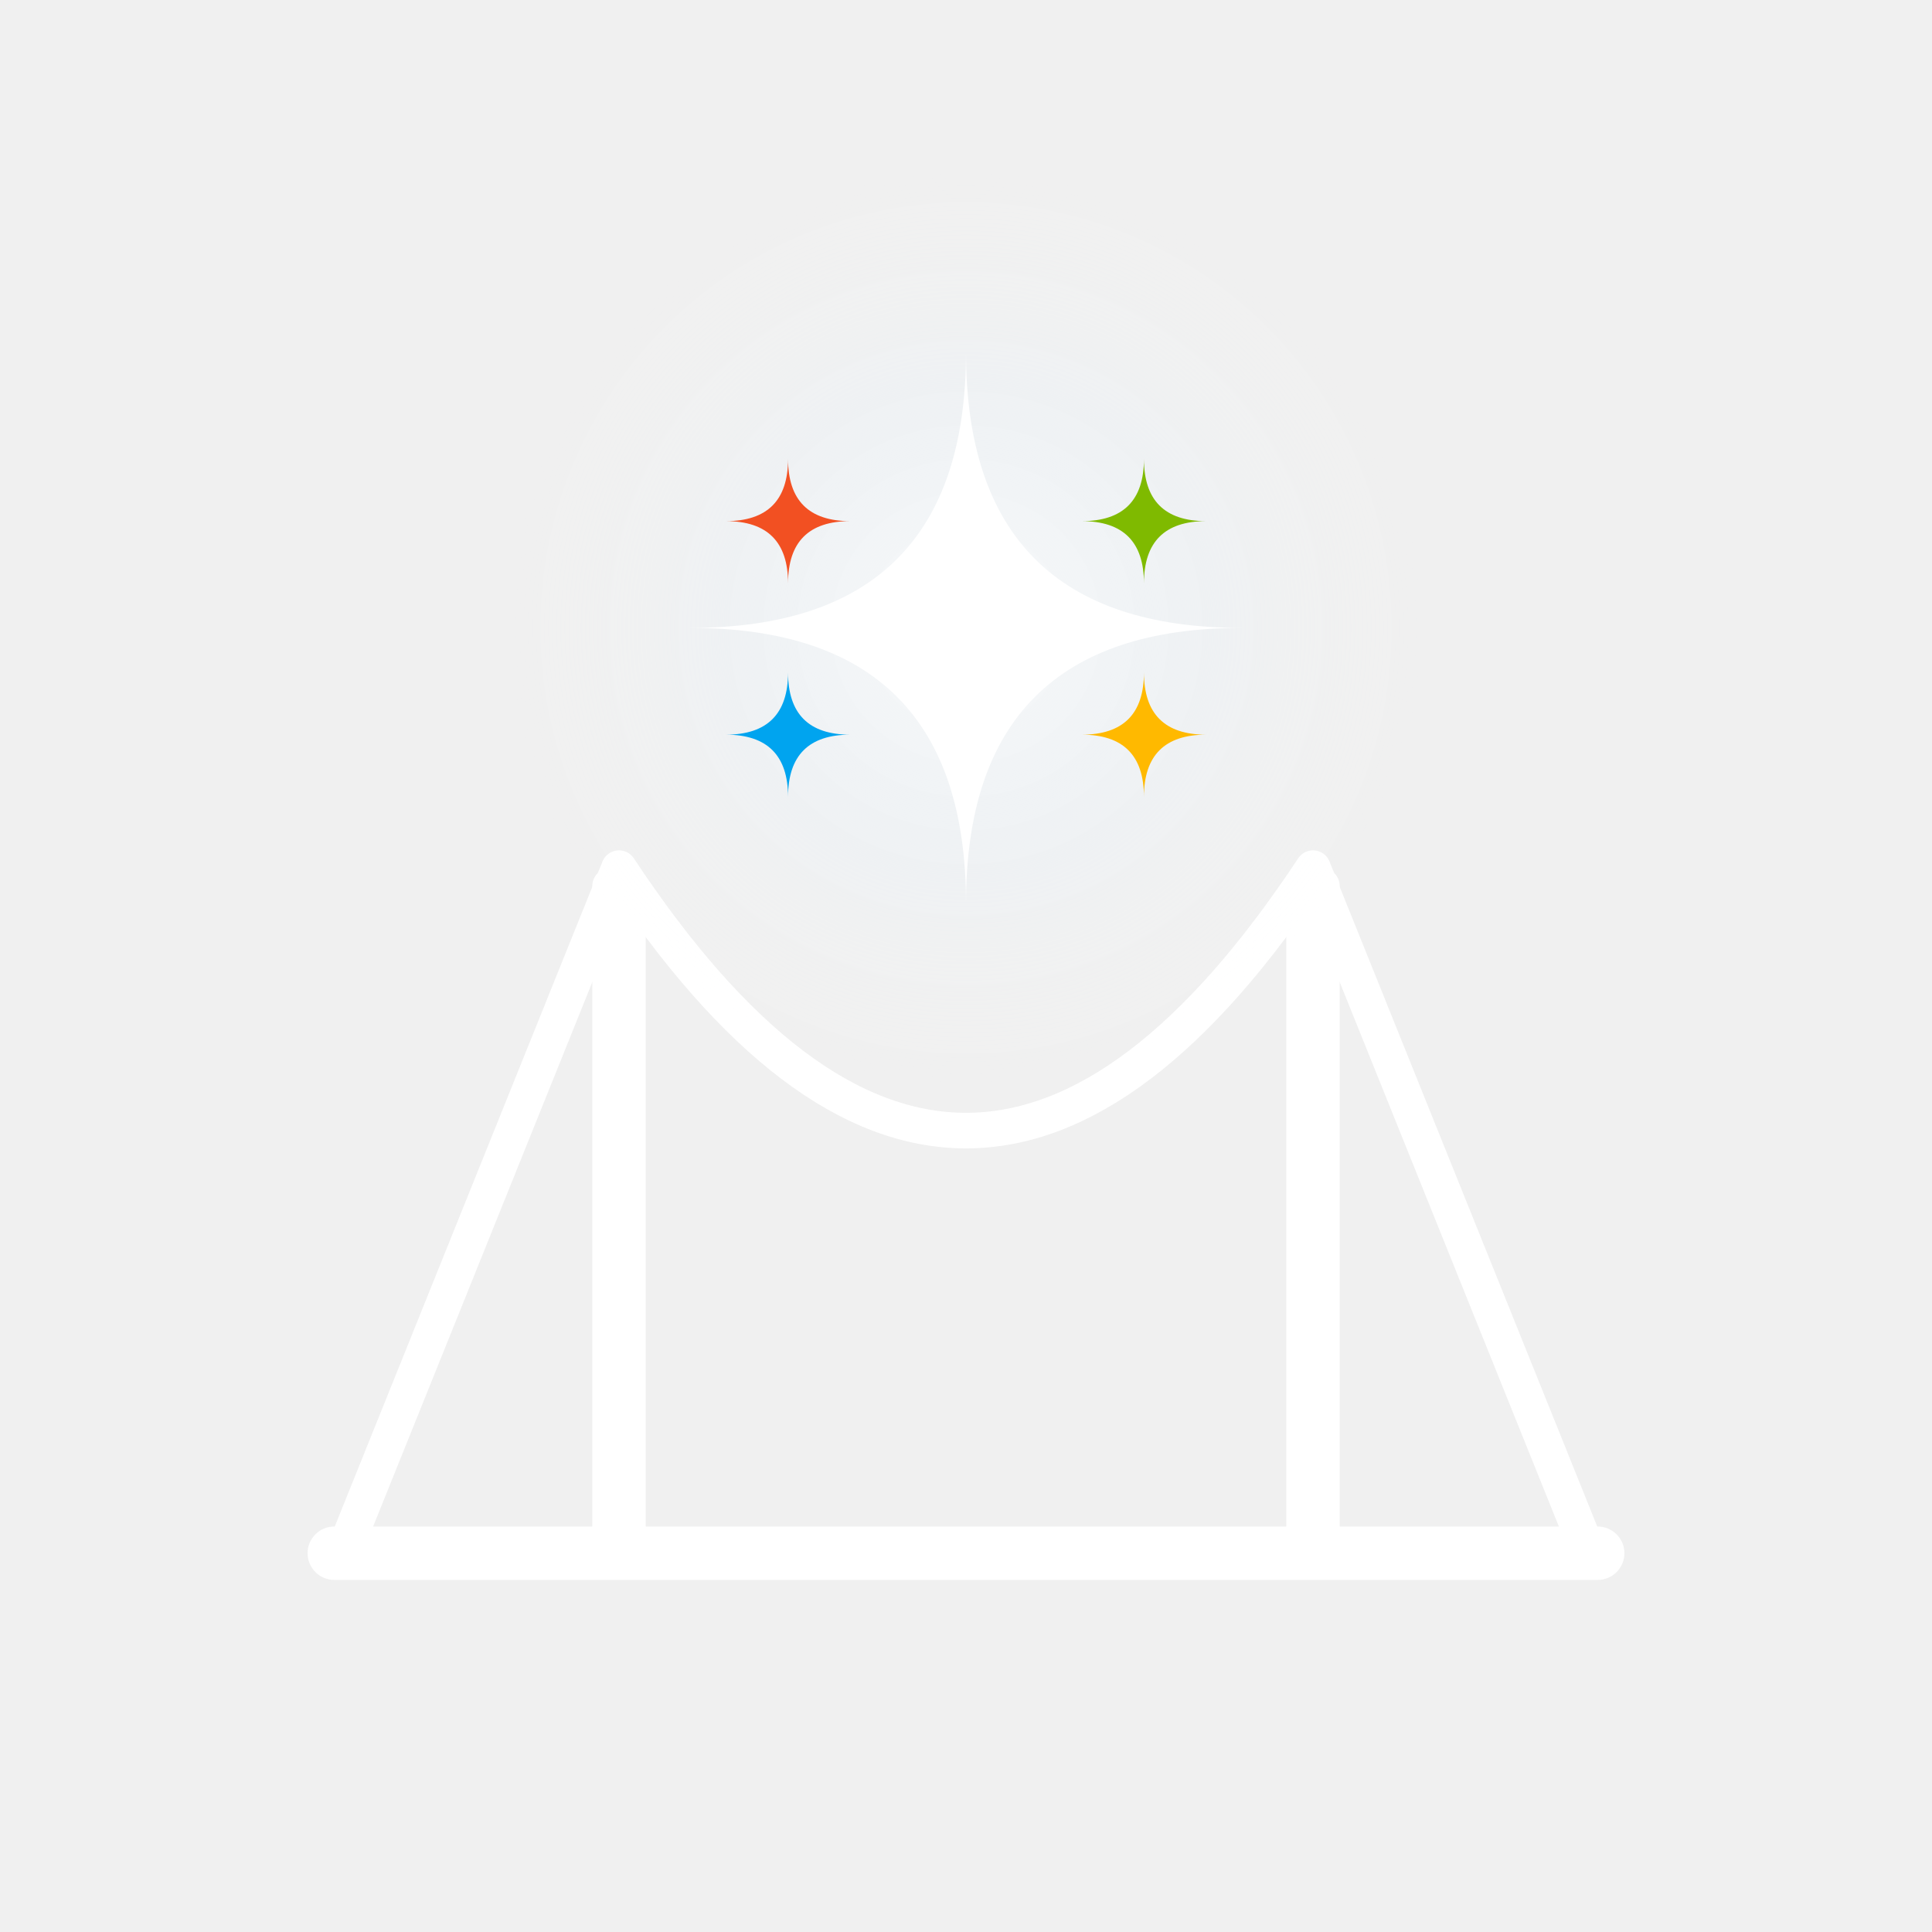
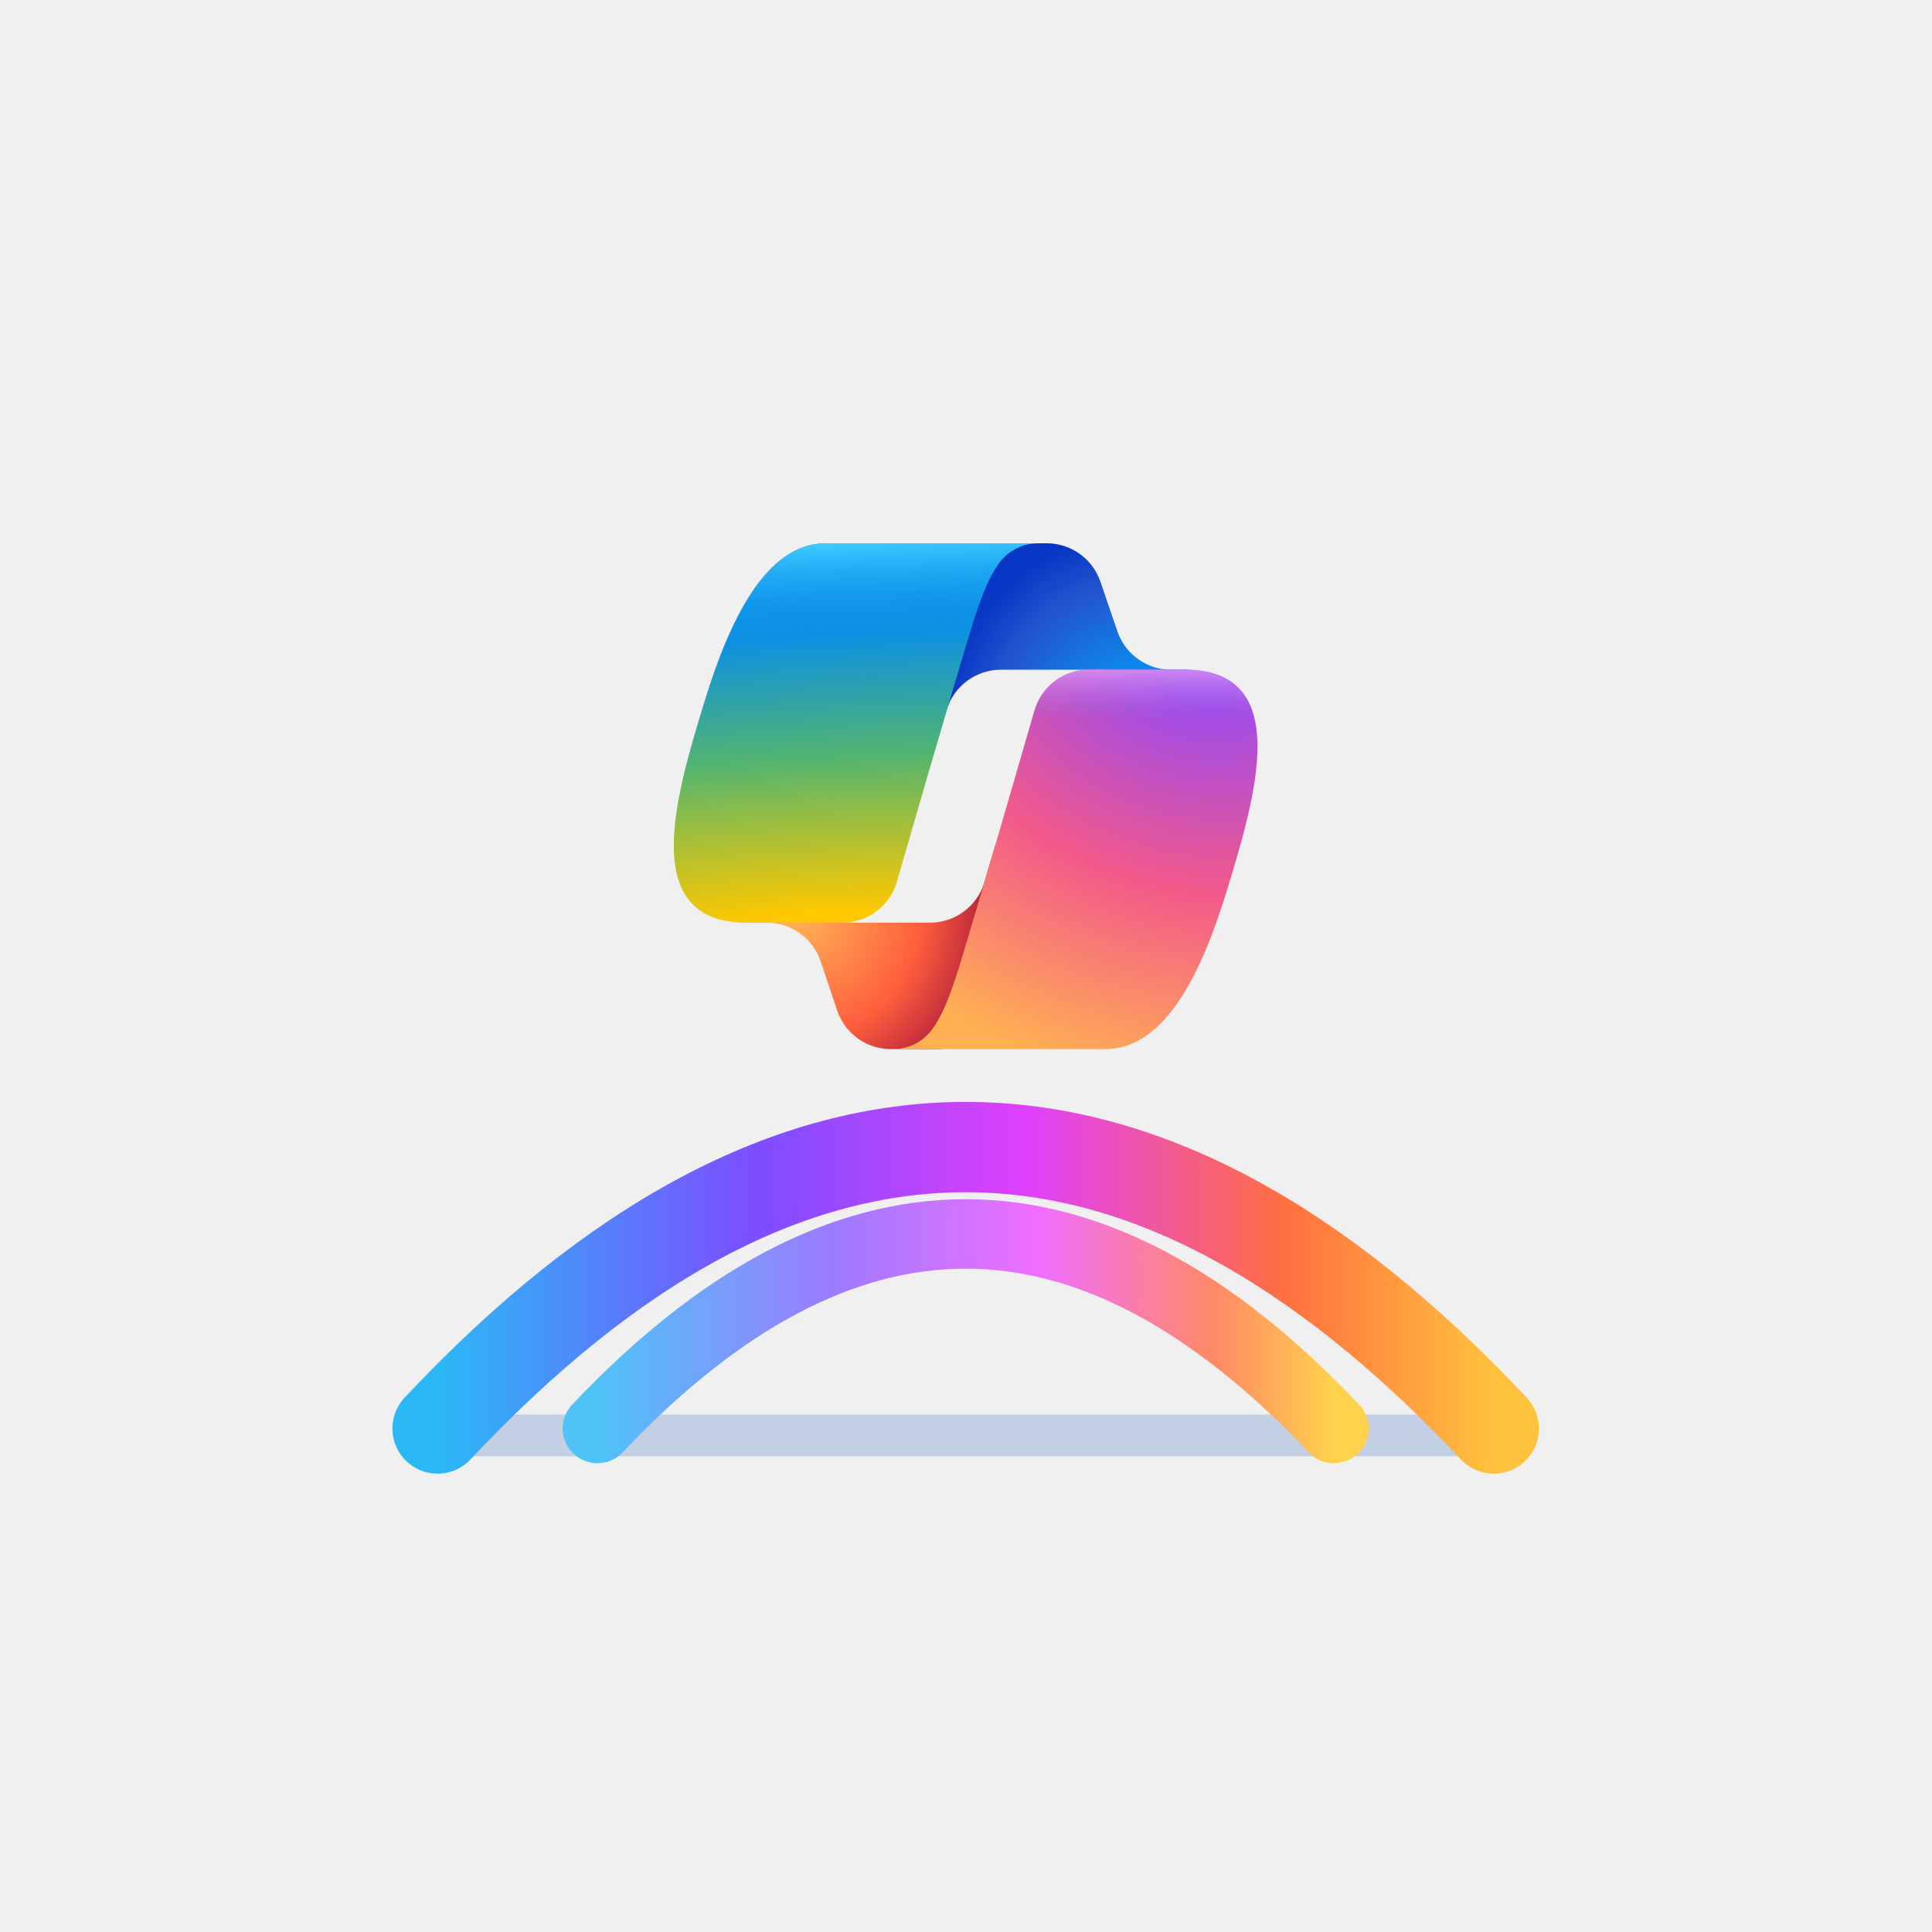
<svg xmlns="http://www.w3.org/2000/svg" width="456" height="456" viewBox="0 0 456 456" version="1.1">
  <defs>
-     <radialGradient id="glow" cx="0.5" cy="0.5" r="0.5">
-       <stop offset="0" stop-color="#FFFFFF" stop-opacity="0.7" />
-       <stop offset="0.55" stop-color="#EAF6FF" stop-opacity="0.20" />
-       <stop offset="1" stop-color="#FFFFFF" stop-opacity="0" />
+     <linearGradient id="ribA" x1="104" y1="300" x2="408" y2="300" gradientUnits="userSpaceOnUse">
+       <stop offset="0" stop-color="#2BB9F6" />
+       <stop offset="0.3" stop-color="#7C4DFF" />
+       <stop offset="0.56" stop-color="#E040FB" />
+       <stop offset="0.8" stop-color="#FF6E40" />
+       <stop offset="1" stop-color="#FFC23D" />
+     </linearGradient>
+     <linearGradient id="ribB" x1="150" y1="330" x2="362" y2="330" gradientUnits="userSpaceOnUse">
+       <stop offset="0" stop-color="#4FC3F7" />
+       <stop offset="0.32" stop-color="#9C7BFF" />
+       <stop offset="0.6" stop-color="#F06EFF" />
+       <stop offset="0.84" stop-color="#FF8A65" />
+       <stop offset="1" stop-color="#FFD24D" />
+     </linearGradient>
+     <radialGradient id="cop0" cx="0" cy="0" r="1" gradientTransform="matrix(-7.37821 -8.55084 -7.96607 7.17216 25.5747 13.5466)" gradientUnits="userSpaceOnUse">
+       <stop offset="0.096" stop-color="#00AEFF" />
+       <stop offset="0.773" stop-color="#2253CE" />
+       <stop offset="1" stop-color="#0736C4" />
    </radialGradient>
+     <radialGradient id="cop1" cx="0" cy="0" r="1" gradientTransform="matrix(6.61516 7.92888 7.80904 -6.47171 7.1753 21.9482)" gradientUnits="userSpaceOnUse">
+       <stop stop-color="#FFB657" />
+       <stop offset="0.634" stop-color="#FF5F3D" />
+       <stop offset="0.923" stop-color="#C02B3C" />
+     </radialGradient>
+     <radialGradient id="cop2" cx="0" cy="0" r="1" gradientTransform="matrix(-0.990905 -17.2799 98.0282 -5.51056 8.54161 22.4952)" gradientUnits="userSpaceOnUse">
+       <stop offset="0.03" stop-color="#FFC800" />
+       <stop offset="0.31" stop-color="#98BD42" />
+       <stop offset="0.49" stop-color="#52B471" />
+       <stop offset="0.844" stop-color="#0D91E1" />
+     </radialGradient>
+     <linearGradient id="cop3" x1="9.522" y1="3" x2="10.357" y2="22.503" gradientUnits="userSpaceOnUse">
+       <stop stop-color="#3DCBFF" />
+       <stop offset="0.247" stop-color="#0588F7" stop-opacity="0" />
+     </linearGradient>
+     <radialGradient id="cop4" cx="0" cy="0" r="1" gradientTransform="matrix(-8.64067 24.4636 -29.4075 -10.797 27.8096 7.58585)" gradientUnits="userSpaceOnUse">
+       <stop offset="0.066" stop-color="#8C48FF" />
+       <stop offset="0.5" stop-color="#F2598A" />
+       <stop offset="0.896" stop-color="#FFB152" />
+     </radialGradient>
+     <linearGradient id="cop5" x1="28.674" y1="8.305" x2="28.663" y2="13.617" gradientUnits="userSpaceOnUse">
+       <stop offset="0.058" stop-color="#F8ADFA" />
+       <stop offset="0.708" stop-color="#A86EDD" stop-opacity="0" />
+     </linearGradient>
  </defs>
-   <g transform="translate(-40.8 -17.7) scale(1.05)">
-     <rect x="108" y="360" width="296" height="12" rx="6" fill="#FFFFFF" />
-     <rect x="172" y="212" width="12" height="156" rx="4" fill="#FFFFFF" />
-     <rect x="328" y="212" width="12" height="156" rx="4" fill="#FFFFFF" />
-     <path d="M116 366 L178 212 Q256 330 334 212 L396 366" fill="none" stroke="#FFFFFF" stroke-width="8" stroke-linecap="round" stroke-linejoin="round" />
-     <circle cx="256" cy="158" r="104" fill="url(#glow)" />
-     <path d="M256 96 Q256 158 318 158 Q256 158 256 220 Q256 158 194 158 Q256 158 256 96 Z" fill="#FFFFFF" />
-     <path d="M216 120 Q216 134 230 134 Q216 134 216 148 Q216 134 202 134 Q216 134 216 120 Z" fill="#F25022" />
-     <path d="M296 120 Q296 134 310 134 Q296 134 296 148 Q296 134 282 134 Q296 134 296 120 Z" fill="#7FBA00" />
-     <path d="M216 168 Q216 182 230 182 Q216 182 216 196 Q216 182 202 182 Q216 182 216 168 Z" fill="#00A4EF" />
-     <path d="M296 168 Q296 182 310 182 Q296 182 296 196 Q296 182 282 182 Q296 182 296 168 Z" fill="#FFB900" />
+   <g transform="translate(18 19) scale(0.82)">
+     <rect x="96" y="384" width="320" height="12" rx="6" fill="#9DB4DA" opacity="0.55" />
+     <path d="M104 388 Q256 226 408 388" fill="none" stroke="url(#ribA)" stroke-width="26" stroke-linecap="round" />
+     <path d="M150 388 Q256 276 362 388" fill="none" stroke="url(#ribB)" stroke-width="20" stroke-linecap="round" />
+     <g transform="translate(256,206) scale(5.6) translate(-16,-16)">
+       <path d="M22.925 4.972C22.521 3.792 21.413 3 20.166 3L18.774 3C17.362 3 16.153 4.011 15.903 5.401L14.451 13.478L15.016 11.583C15.385 10.347 16.521 9.5 17.811 9.5L23.059 9.5L25.305 10.809L27.471 9.5H26.56C25.313 9.5 24.204 8.708 23.8 7.528L22.925 4.972Z" fill="url(#cop0)" />
+       <path d="M9.396 27.015C9.796 28.201 10.908 29 12.16 29H14.573C16.177 29 17.48 27.704 17.489 26.099L17.532 18.486L16.97 20.403C16.606 21.646 15.466 22.5 14.171 22.5H8.89L6.964 21.021L4.88 22.5H5.78C7.032 22.5 8.144 23.299 8.544 24.485L9.396 27.015Z" fill="url(#cop1)" />
+       <path d="M19.75 3H8.813C5.688 3 3.813 7.089 2.563 11.178C1.082 16.023 -0.856 22.502 4.75 22.502H9.661C10.961 22.502 12.105 21.642 12.466 20.392C13.278 17.576 14.75 12.499 15.901 8.652C16.476 6.732 16.954 5.084 17.689 4.057C18.1 3.482 18.786 3 19.75 3Z" fill="url(#cop2)" />
+       <path d="M19.75 3H8.813C5.688 3 3.813 7.089 2.563 11.178C1.082 16.023 -0.856 22.502 4.75 22.502H9.661C10.961 22.502 12.105 21.642 12.466 20.392C13.278 17.576 14.75 12.499 15.901 8.652C16.476 6.732 16.954 5.084 17.689 4.057C18.1 3.482 18.786 3 19.75 3Z" fill="url(#cop3)" />
+       <path d="M12.248 29H23.185C26.31 29 28.185 24.91 29.435 20.821C30.916 15.976 32.854 9.495 27.248 9.495H22.337C21.036 9.495 19.893 10.356 19.532 11.606C18.72 14.422 17.248 19.499 16.096 23.347C15.522 25.267 15.044 26.916 14.309 27.942C13.898 28.518 13.211 29 12.248 29Z" fill="url(#cop4)" />
+       <path d="M12.248 29H23.185C26.31 29 28.185 24.91 29.435 20.821C30.916 15.976 32.854 9.495 27.248 9.495H22.337C21.036 9.495 19.893 10.356 19.532 11.606C18.72 14.422 17.248 19.499 16.096 23.347C15.522 25.267 15.044 26.916 14.309 27.942C13.898 28.518 13.211 29 12.248 29Z" fill="url(#cop5)" />
+     </g>
  </g>
</svg>
